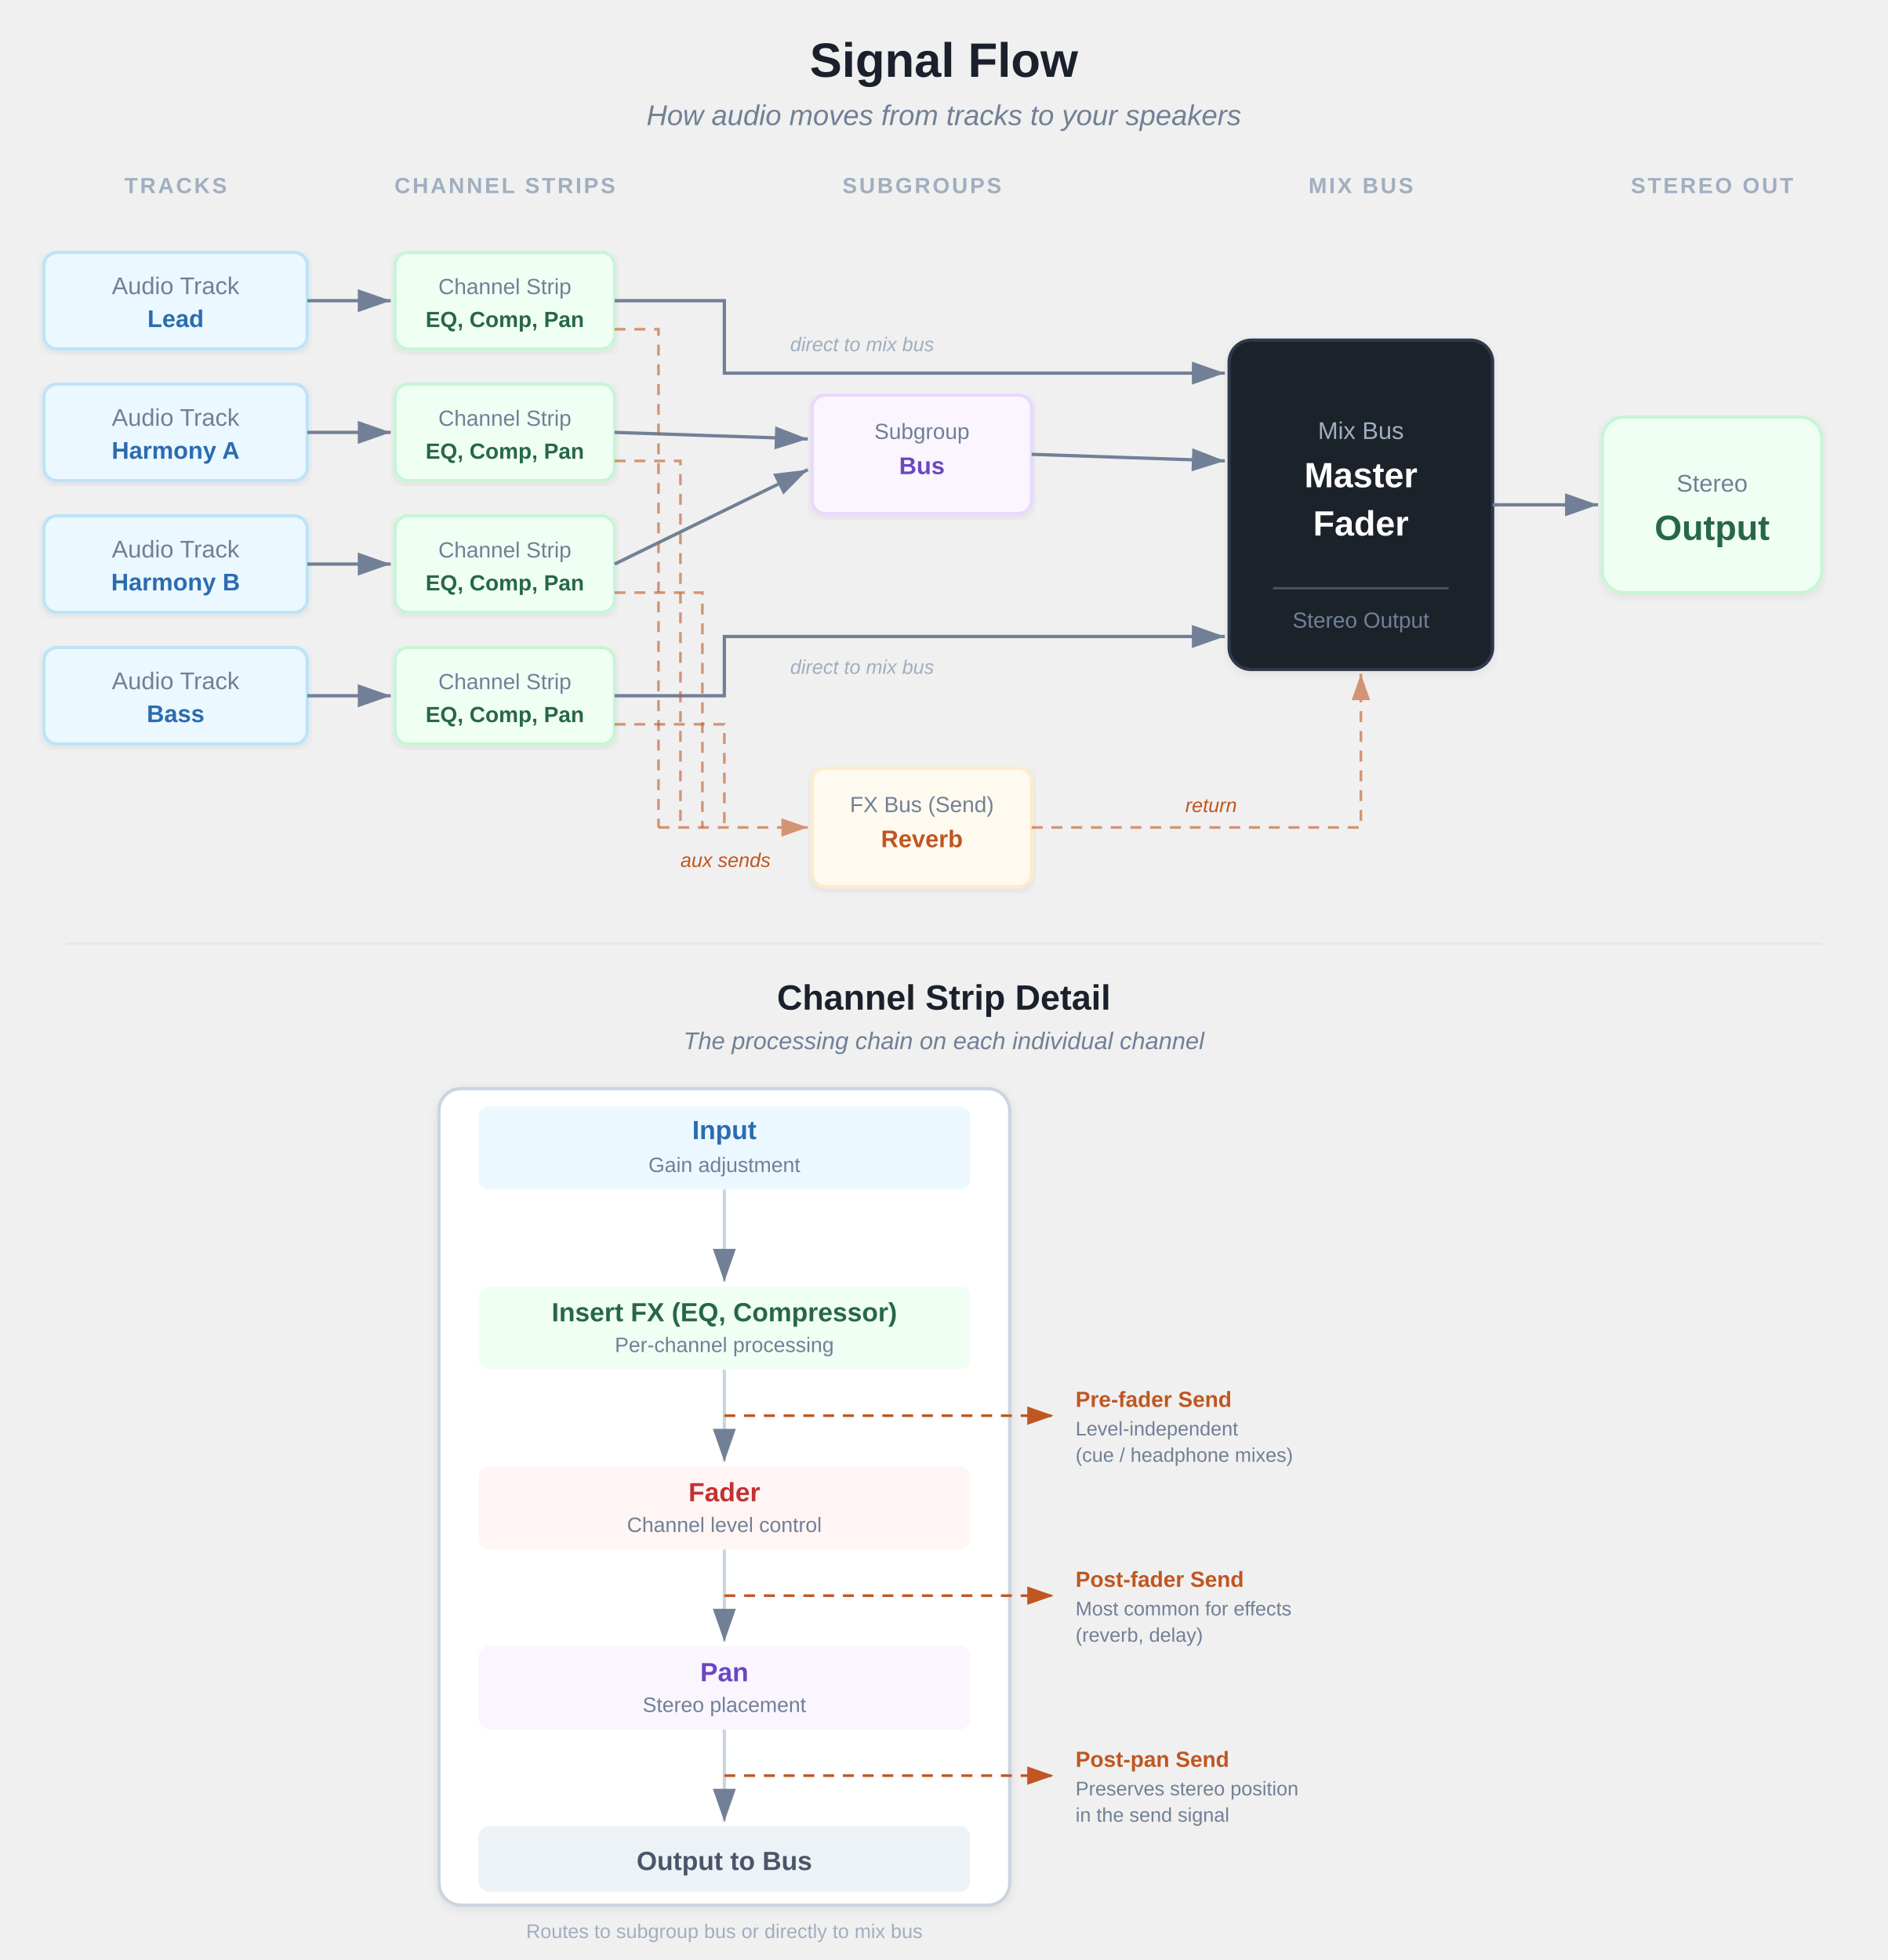
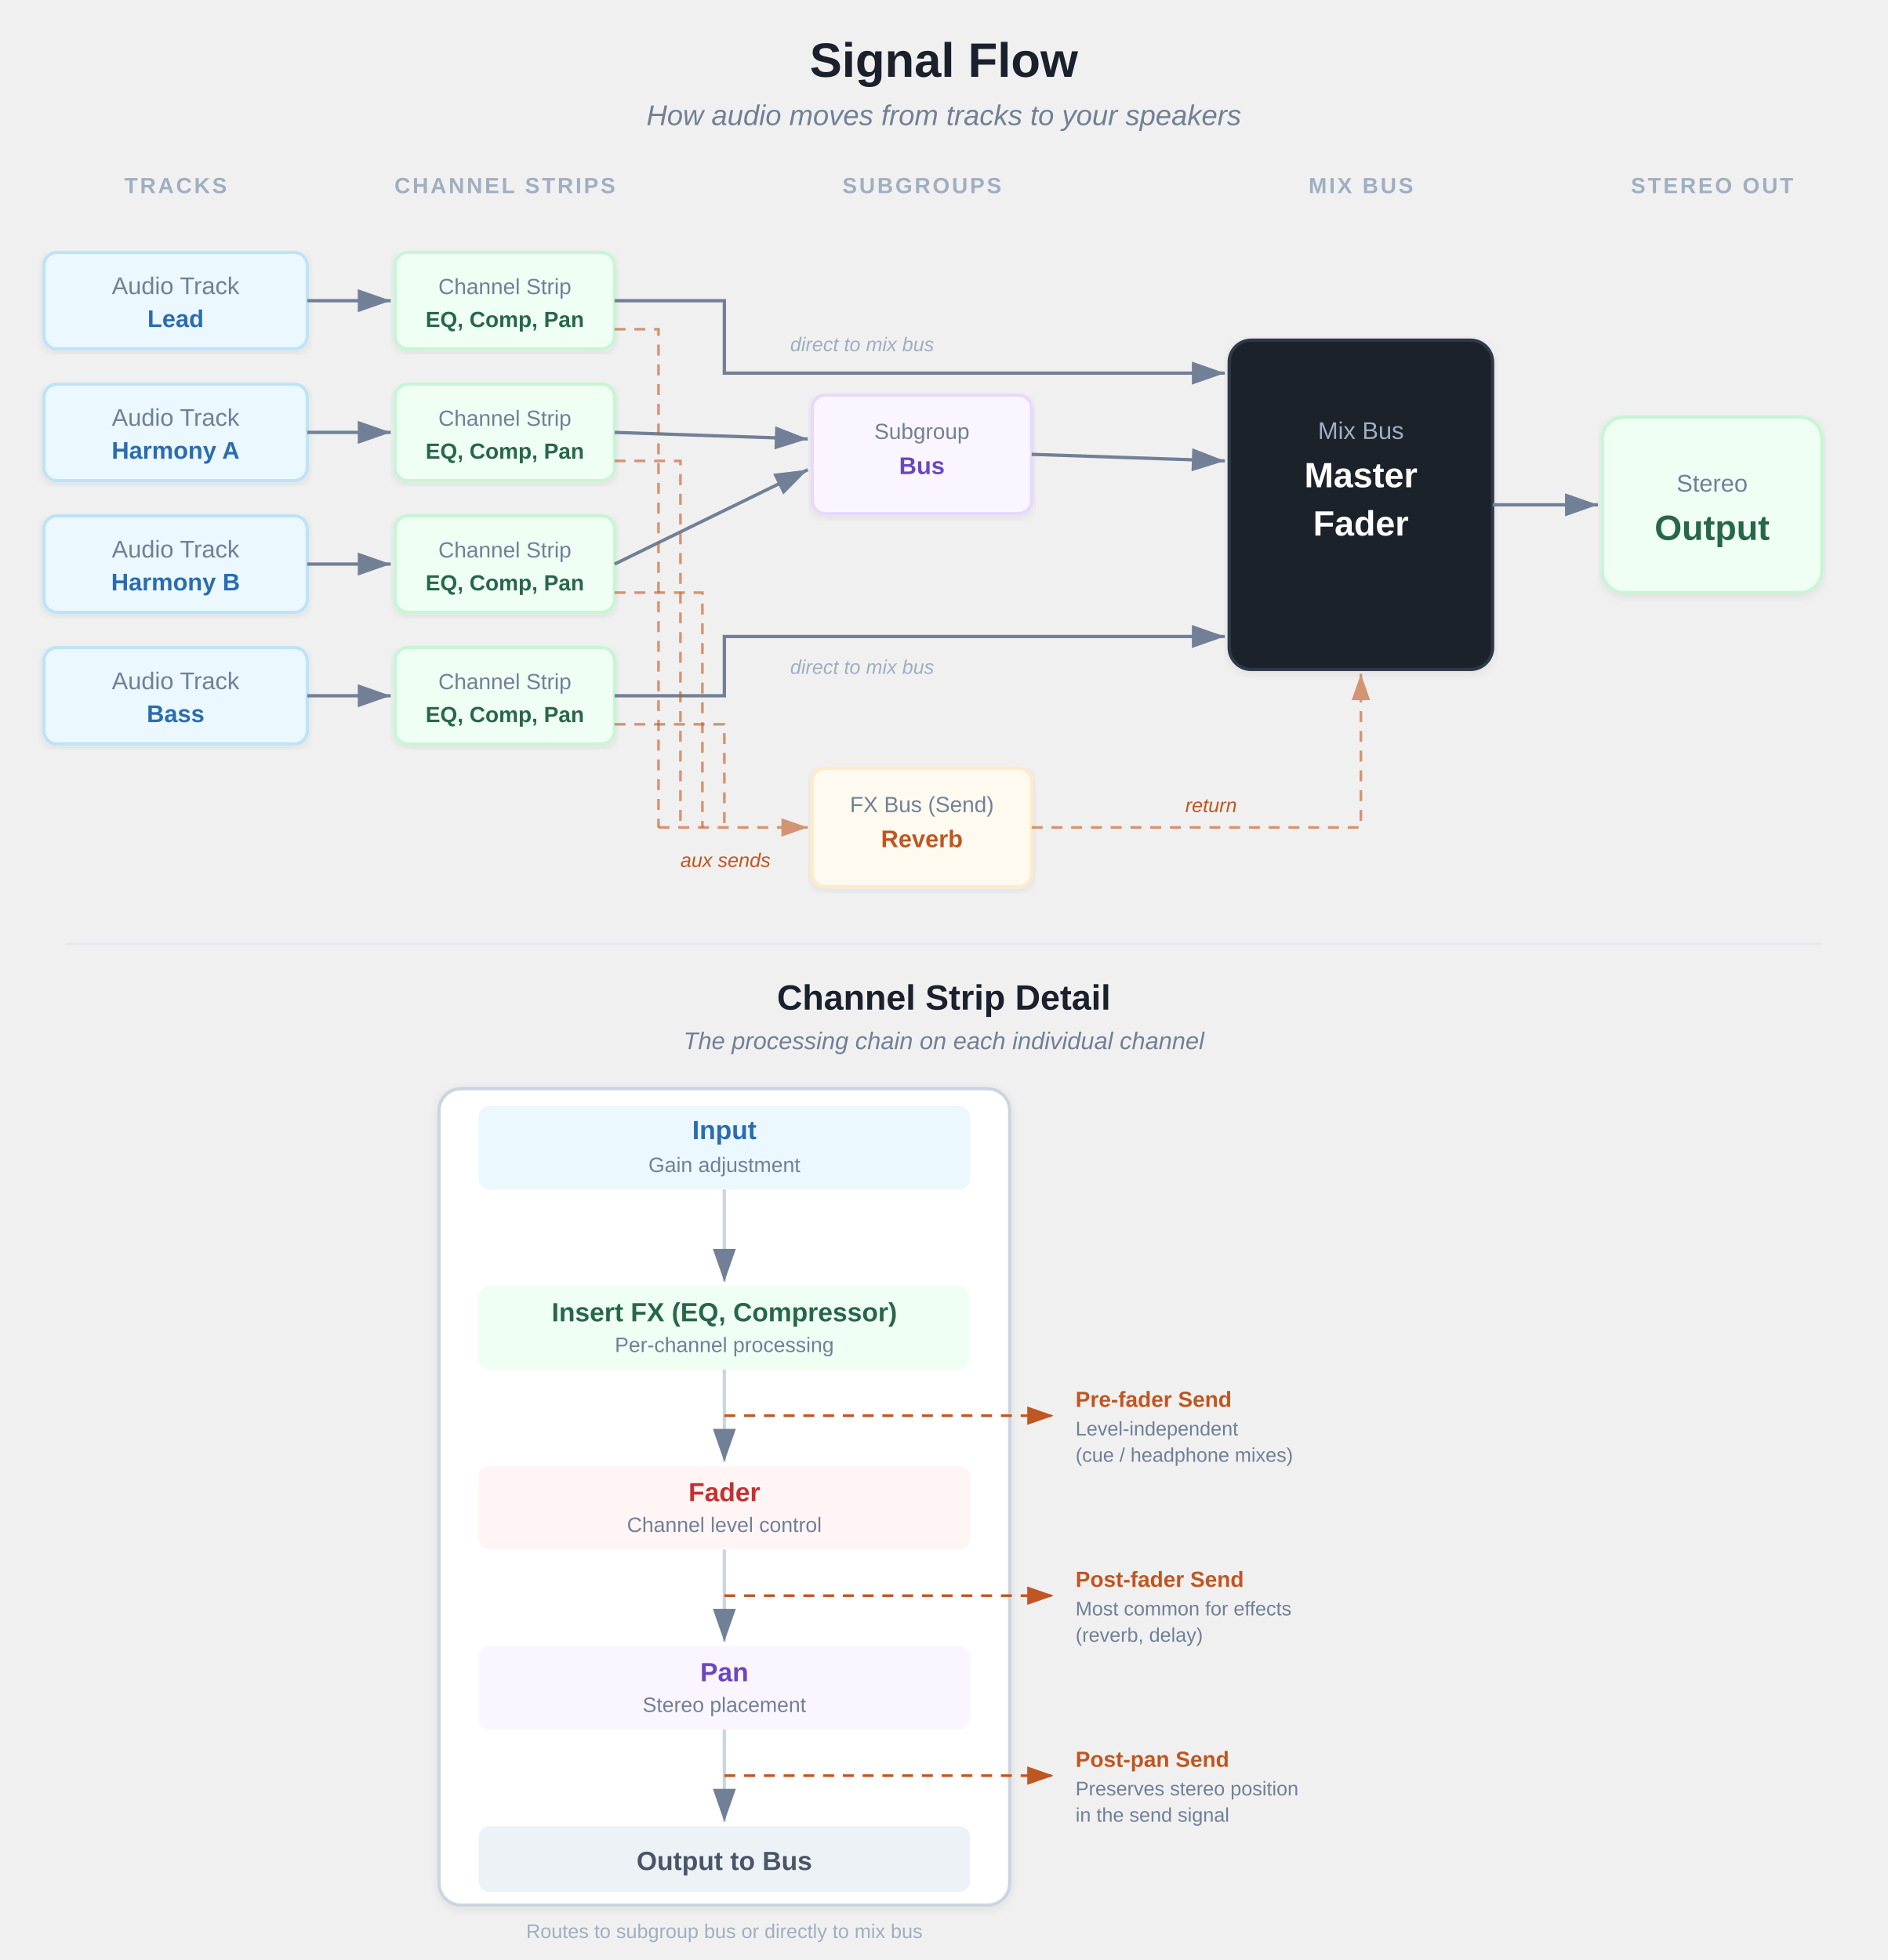
<svg xmlns="http://www.w3.org/2000/svg" viewBox="0 0 860 893" font-family="'Helvetica Neue', Arial, sans-serif">
  <defs>
    <marker id="arrow" viewBox="0 0 10 7" refX="10" refY="3.5" markerWidth="10" markerHeight="7" orient="auto">
      <polygon points="0 0, 10 3.5, 0 7" fill="#718096" />
    </marker>
    <marker id="arrow-orange" viewBox="0 0 10 7" refX="10" refY="3.5" markerWidth="10" markerHeight="7" orient="auto">
      <polygon points="0 0, 10 3.5, 0 7" fill="#C05621" />
    </marker>
    <filter id="shadow" x="-2%" y="-2%" width="104%" height="108%">
      <feDropShadow dx="0" dy="1" stdDeviation="2" flood-opacity="0.08" />
    </filter>
  </defs>
  <text x="430" y="35" text-anchor="middle" font-size="22" font-weight="700" fill="#1A202C">Signal Flow</text>
  <text x="430" y="57" text-anchor="middle" font-size="13" fill="#718096" font-style="italic">How audio moves from tracks to your speakers</text>
  <text x="80" y="88" text-anchor="middle" font-size="10" fill="#A0AEC0" font-weight="600" letter-spacing="1">TRACKS</text>
  <text x="230" y="88" text-anchor="middle" font-size="10" fill="#A0AEC0" font-weight="600" letter-spacing="1">CHANNEL STRIPS</text>
  <text x="420" y="88" text-anchor="middle" font-size="10" fill="#A0AEC0" font-weight="600" letter-spacing="1">SUBGROUPS</text>
  <text x="620" y="88" text-anchor="middle" font-size="10" fill="#A0AEC0" font-weight="600" letter-spacing="1">MIX BUS</text>
  <text x="780" y="88" text-anchor="middle" font-size="10" fill="#A0AEC0" font-weight="600" letter-spacing="1">STEREO OUT</text>
  <g filter="url(#shadow)">
    <rect x="20" y="115" width="120" height="44" rx="6" fill="#EBF8FF" stroke="#BEE3F8" stroke-width="1.5" />
  </g>
  <text x="80" y="134" text-anchor="middle" font-size="11" fill="#718096">Audio Track</text>
  <text x="80" y="149" text-anchor="middle" font-size="11" font-weight="600" fill="#2B6CB0">Lead</text>
  <g filter="url(#shadow)">
    <rect x="20" y="175" width="120" height="44" rx="6" fill="#EBF8FF" stroke="#BEE3F8" stroke-width="1.5" />
  </g>
  <text x="80" y="194" text-anchor="middle" font-size="11" fill="#718096">Audio Track</text>
  <text x="80" y="209" text-anchor="middle" font-size="11" font-weight="600" fill="#2B6CB0">Harmony A</text>
  <g filter="url(#shadow)">
    <rect x="20" y="235" width="120" height="44" rx="6" fill="#EBF8FF" stroke="#BEE3F8" stroke-width="1.5" />
  </g>
  <text x="80" y="254" text-anchor="middle" font-size="11" fill="#718096">Audio Track</text>
  <text x="80" y="269" text-anchor="middle" font-size="11" font-weight="600" fill="#2B6CB0">Harmony B</text>
  <g filter="url(#shadow)">
    <rect x="20" y="295" width="120" height="44" rx="6" fill="#EBF8FF" stroke="#BEE3F8" stroke-width="1.5" />
  </g>
  <text x="80" y="314" text-anchor="middle" font-size="11" fill="#718096">Audio Track</text>
  <text x="80" y="329" text-anchor="middle" font-size="11" font-weight="600" fill="#2B6CB0">Bass</text>
  <g filter="url(#shadow)">
    <rect x="180" y="115" width="100" height="44" rx="6" fill="#F0FFF4" stroke="#C6F6D5" stroke-width="1.5" />
  </g>
  <text x="230" y="134" text-anchor="middle" font-size="10" fill="#718096">Channel Strip</text>
  <text x="230" y="149" text-anchor="middle" font-size="10" font-weight="600" fill="#276749">EQ, Comp, Pan</text>
  <g filter="url(#shadow)">
    <rect x="180" y="175" width="100" height="44" rx="6" fill="#F0FFF4" stroke="#C6F6D5" stroke-width="1.5" />
  </g>
  <text x="230" y="194" text-anchor="middle" font-size="10" fill="#718096">Channel Strip</text>
  <text x="230" y="209" text-anchor="middle" font-size="10" font-weight="600" fill="#276749">EQ, Comp, Pan</text>
  <g filter="url(#shadow)">
    <rect x="180" y="235" width="100" height="44" rx="6" fill="#F0FFF4" stroke="#C6F6D5" stroke-width="1.5" />
  </g>
  <text x="230" y="254" text-anchor="middle" font-size="10" fill="#718096">Channel Strip</text>
  <text x="230" y="269" text-anchor="middle" font-size="10" font-weight="600" fill="#276749">EQ, Comp, Pan</text>
  <g filter="url(#shadow)">
    <rect x="180" y="295" width="100" height="44" rx="6" fill="#F0FFF4" stroke="#C6F6D5" stroke-width="1.5" />
  </g>
  <text x="230" y="314" text-anchor="middle" font-size="10" fill="#718096">Channel Strip</text>
  <text x="230" y="329" text-anchor="middle" font-size="10" font-weight="600" fill="#276749">EQ, Comp, Pan</text>
  <line x1="140" y1="137" x2="178" y2="137" stroke="#718096" stroke-width="1.5" marker-end="url(#arrow)" />
  <line x1="140" y1="197" x2="178" y2="197" stroke="#718096" stroke-width="1.5" marker-end="url(#arrow)" />
  <line x1="140" y1="257" x2="178" y2="257" stroke="#718096" stroke-width="1.5" marker-end="url(#arrow)" />
  <line x1="140" y1="317" x2="178" y2="317" stroke="#718096" stroke-width="1.5" marker-end="url(#arrow)" />
  <g filter="url(#shadow)">
    <rect x="370" y="180" width="100" height="54" rx="6" fill="#FAF5FF" stroke="#E9D8FD" stroke-width="1.5" />
  </g>
  <text x="420" y="200" text-anchor="middle" font-size="10" fill="#718096">Subgroup</text>
  <text x="420" y="216" text-anchor="middle" font-size="11" font-weight="600" fill="#6B46C1">Bus</text>
  <line x1="280" y1="197" x2="368" y2="200" stroke="#718096" stroke-width="1.5" marker-end="url(#arrow)" />
  <line x1="280" y1="257" x2="368" y2="214" stroke="#718096" stroke-width="1.5" marker-end="url(#arrow)" />
  <g filter="url(#shadow)">
    <rect x="560" y="155" width="120" height="150" rx="10" fill="#1A202C" stroke="#2D3748" stroke-width="1.5" />
  </g>
  <text x="620" y="200" text-anchor="middle" font-size="11" fill="#A0AEC0">Mix Bus</text>
  <text x="620" y="222" text-anchor="middle" font-size="16" font-weight="700" fill="#FFFFFF">Master</text>
  <text x="620" y="244" text-anchor="middle" font-size="16" font-weight="700" fill="#FFFFFF">Fader</text>
-   <line x1="580" y1="268" x2="660" y2="268" stroke="#4A5568" stroke-width="1" />
-   <text x="620" y="286" text-anchor="middle" font-size="10" fill="#718096">Stereo Output</text>
  <path d="M 280,137 L 330,137 L 330,170 L 558,170" stroke="#718096" stroke-width="1.5" fill="none" marker-end="url(#arrow)" />
  <text x="360" y="160" font-size="9" fill="#A0AEC0" font-style="italic">direct to mix bus</text>
  <line x1="470" y1="207" x2="558" y2="210" stroke="#718096" stroke-width="1.5" marker-end="url(#arrow)" />
  <path d="M 280,317 L 330,317 L 330,290 L 558,290" stroke="#718096" stroke-width="1.5" fill="none" marker-end="url(#arrow)" />
  <text x="360" y="307" font-size="9" fill="#A0AEC0" font-style="italic">direct to mix bus</text>
  <g filter="url(#shadow)">
    <rect x="370" y="350" width="100" height="54" rx="6" fill="#FFFAF0" stroke="#FEEBC8" stroke-width="1.5" />
  </g>
  <text x="420" y="370" text-anchor="middle" font-size="10" fill="#718096">FX Bus (Send)</text>
  <text x="420" y="386" text-anchor="middle" font-size="11" font-weight="600" fill="#C05621">Reverb</text>
  <path d="M 280,150 L 300,150 L 300,377" stroke="#C05621" stroke-width="1.2" stroke-dasharray="5,4" opacity="0.6" fill="none" />
  <path d="M 280,210 L 310,210 L 310,377" stroke="#C05621" stroke-width="1.2" stroke-dasharray="5,4" opacity="0.6" fill="none" />
  <path d="M 280,270 L 320,270 L 320,377" stroke="#C05621" stroke-width="1.2" stroke-dasharray="5,4" opacity="0.6" fill="none" />
  <path d="M 280,330 L 330,330 L 330,377" stroke="#C05621" stroke-width="1.2" stroke-dasharray="5,4" opacity="0.6" fill="none" />
  <line x1="300" y1="377" x2="368" y2="377" stroke="#C05621" stroke-width="1.2" stroke-dasharray="5,4" opacity="0.6" marker-end="url(#arrow-orange)" />
  <text x="310" y="395" font-size="9" fill="#C05621" font-style="italic">aux sends</text>
  <path d="M 470,377 L 620,377 L 620,307" stroke="#C05621" stroke-width="1.2" stroke-dasharray="5,4" opacity="0.6" fill="none" marker-end="url(#arrow-orange)" />
  <text x="540" y="370" font-size="9" fill="#C05621" font-style="italic">return</text>
  <g filter="url(#shadow)">
    <rect x="730" y="190" width="100" height="80" rx="10" fill="#F0FFF4" stroke="#C6F6D5" stroke-width="1.5" />
  </g>
  <text x="780" y="224" text-anchor="middle" font-size="11" fill="#718096">Stereo</text>
  <text x="780" y="246" text-anchor="middle" font-size="16" font-weight="700" fill="#276749">Output</text>
  <line x1="680" y1="230" x2="728" y2="230" stroke="#718096" stroke-width="1.5" marker-end="url(#arrow)" />
  <line x1="30" y1="430" x2="830" y2="430" stroke="#E2E8F0" stroke-width="1" />
  <text x="430" y="460" text-anchor="middle" font-size="16" font-weight="700" fill="#1A202C">Channel Strip Detail</text>
  <text x="430" y="478" text-anchor="middle" font-size="11" fill="#718096" font-style="italic">The processing chain on each individual channel</text>
  <g filter="url(#shadow)">
    <rect x="200" y="496" width="260" height="372" rx="10" fill="#FFFFFF" stroke="#CBD5E0" stroke-width="1.5" />
  </g>
  <rect x="218" y="504" width="224" height="38" rx="5" fill="#EBF8FF" />
  <text x="330" y="519" text-anchor="middle" font-size="12" font-weight="600" fill="#2B6CB0">Input</text>
  <text x="330" y="534" text-anchor="middle" font-size="9.5" fill="#718096">Gain adjustment</text>
  <line x1="330" y1="542" x2="330" y2="584" stroke="#CBD5E0" stroke-width="1.5" marker-end="url(#arrow)" />
  <rect x="218" y="586" width="224" height="38" rx="5" fill="#F0FFF4" />
  <text x="330" y="602" text-anchor="middle" font-size="12" font-weight="600" fill="#276749">Insert FX (EQ, Compressor)</text>
  <text x="330" y="616" text-anchor="middle" font-size="9.5" fill="#718096">Per-channel processing</text>
  <line x1="330" y1="624" x2="330" y2="666" stroke="#CBD5E0" stroke-width="1.5" marker-end="url(#arrow)" />
  <line x1="330" y1="645" x2="480" y2="645" stroke="#C05621" stroke-width="1.2" stroke-dasharray="5,4" marker-end="url(#arrow-orange)" />
  <text x="490" y="641" font-size="10" font-weight="600" fill="#C05621">Pre-fader Send</text>
  <text x="490" y="654" font-size="9" fill="#718096">Level-independent</text>
  <text x="490" y="666" font-size="9" fill="#718096">(cue / headphone mixes)</text>
  <rect x="218" y="668" width="224" height="38" rx="5" fill="#FFF5F5" />
  <text x="330" y="684" text-anchor="middle" font-size="12" font-weight="600" fill="#C53030">Fader</text>
  <text x="330" y="698" text-anchor="middle" font-size="9.5" fill="#718096">Channel level control</text>
  <line x1="330" y1="706" x2="330" y2="748" stroke="#CBD5E0" stroke-width="1.5" marker-end="url(#arrow)" />
  <line x1="330" y1="727" x2="480" y2="727" stroke="#C05621" stroke-width="1.2" stroke-dasharray="5,4" marker-end="url(#arrow-orange)" />
  <text x="490" y="723" font-size="10" font-weight="600" fill="#C05621">Post-fader Send</text>
  <text x="490" y="736" font-size="9" fill="#718096">Most common for effects</text>
  <text x="490" y="748" font-size="9" fill="#718096">(reverb, delay)</text>
  <rect x="218" y="750" width="224" height="38" rx="5" fill="#FAF5FF" />
  <text x="330" y="766" text-anchor="middle" font-size="12" font-weight="600" fill="#6B46C1">Pan</text>
  <text x="330" y="780" text-anchor="middle" font-size="9.5" fill="#718096">Stereo placement</text>
  <line x1="330" y1="788" x2="330" y2="830" stroke="#CBD5E0" stroke-width="1.5" marker-end="url(#arrow)" />
  <line x1="330" y1="809" x2="480" y2="809" stroke="#C05621" stroke-width="1.2" stroke-dasharray="5,4" marker-end="url(#arrow-orange)" />
  <text x="490" y="805" font-size="10" font-weight="600" fill="#C05621">Post-pan Send</text>
  <text x="490" y="818" font-size="9" fill="#718096">Preserves stereo position</text>
  <text x="490" y="830" font-size="9" fill="#718096">in the send signal</text>
  <rect x="218" y="832" width="224" height="30" rx="5" fill="#EDF2F7" />
  <text x="330" y="852" text-anchor="middle" font-size="12" font-weight="600" fill="#4A5568">Output to Bus</text>
  <text x="330" y="883" text-anchor="middle" font-size="9" fill="#A0AEC0">Routes to subgroup bus or directly to mix bus</text>
</svg>
